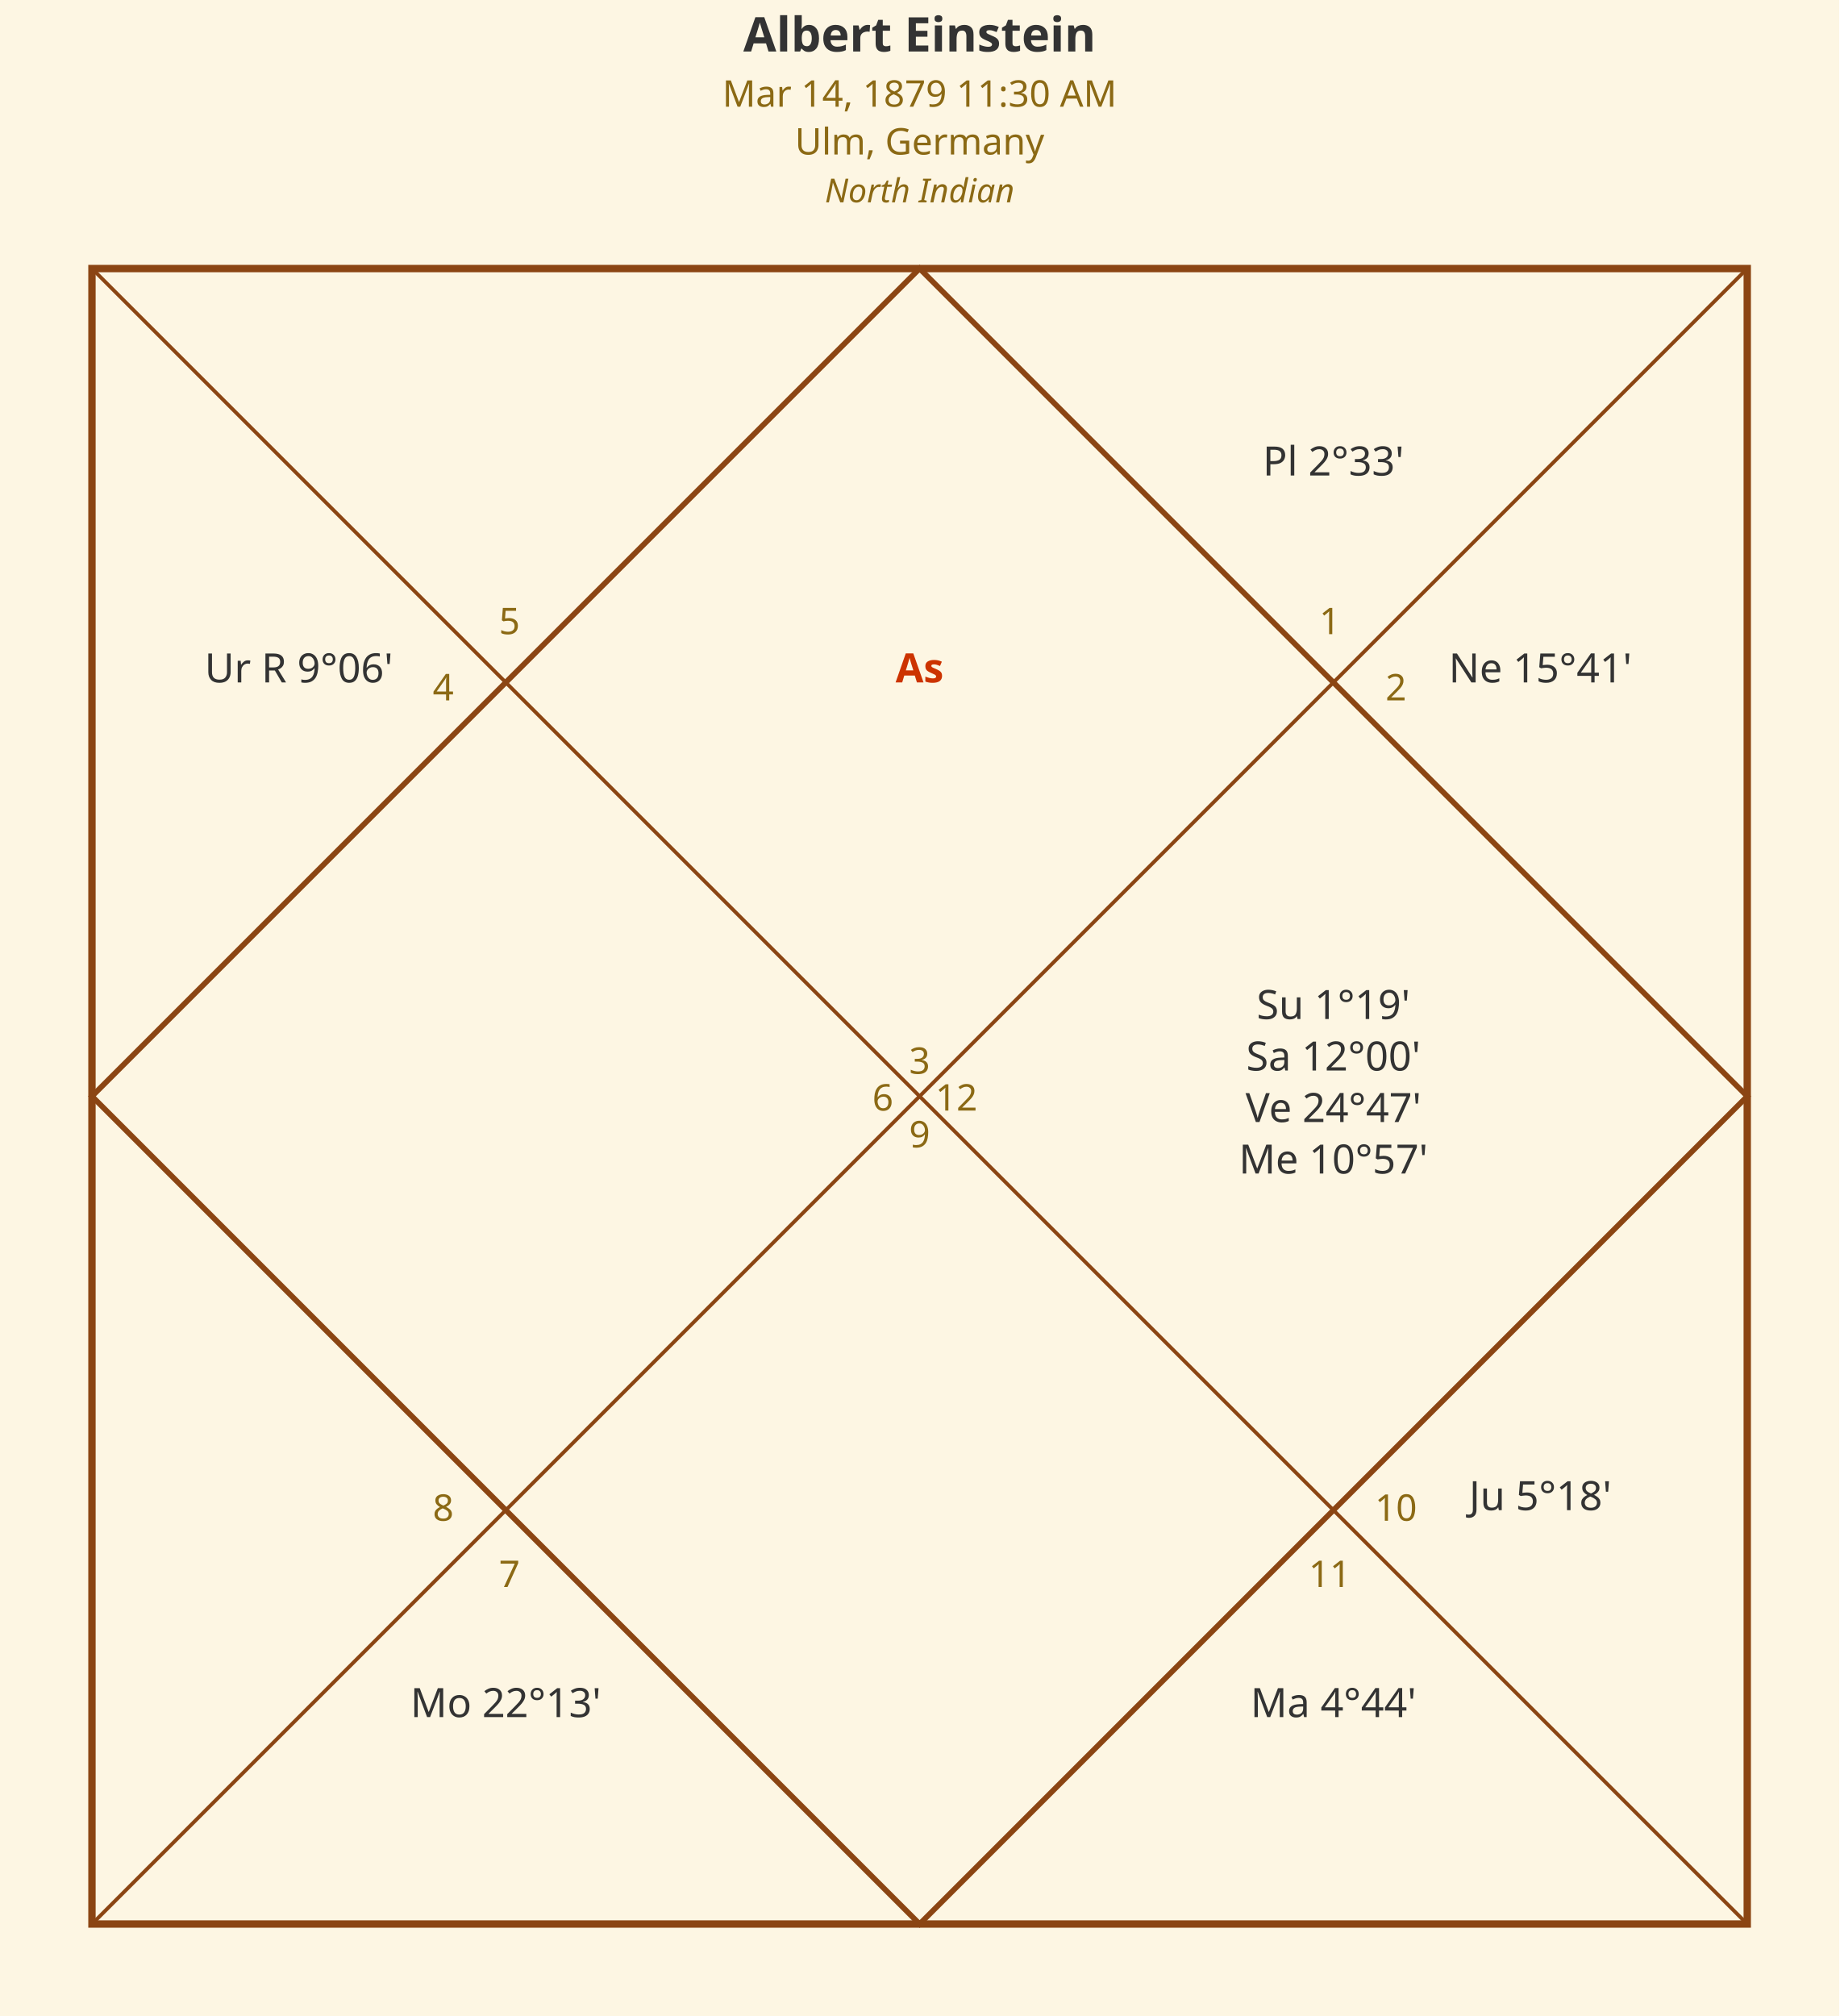
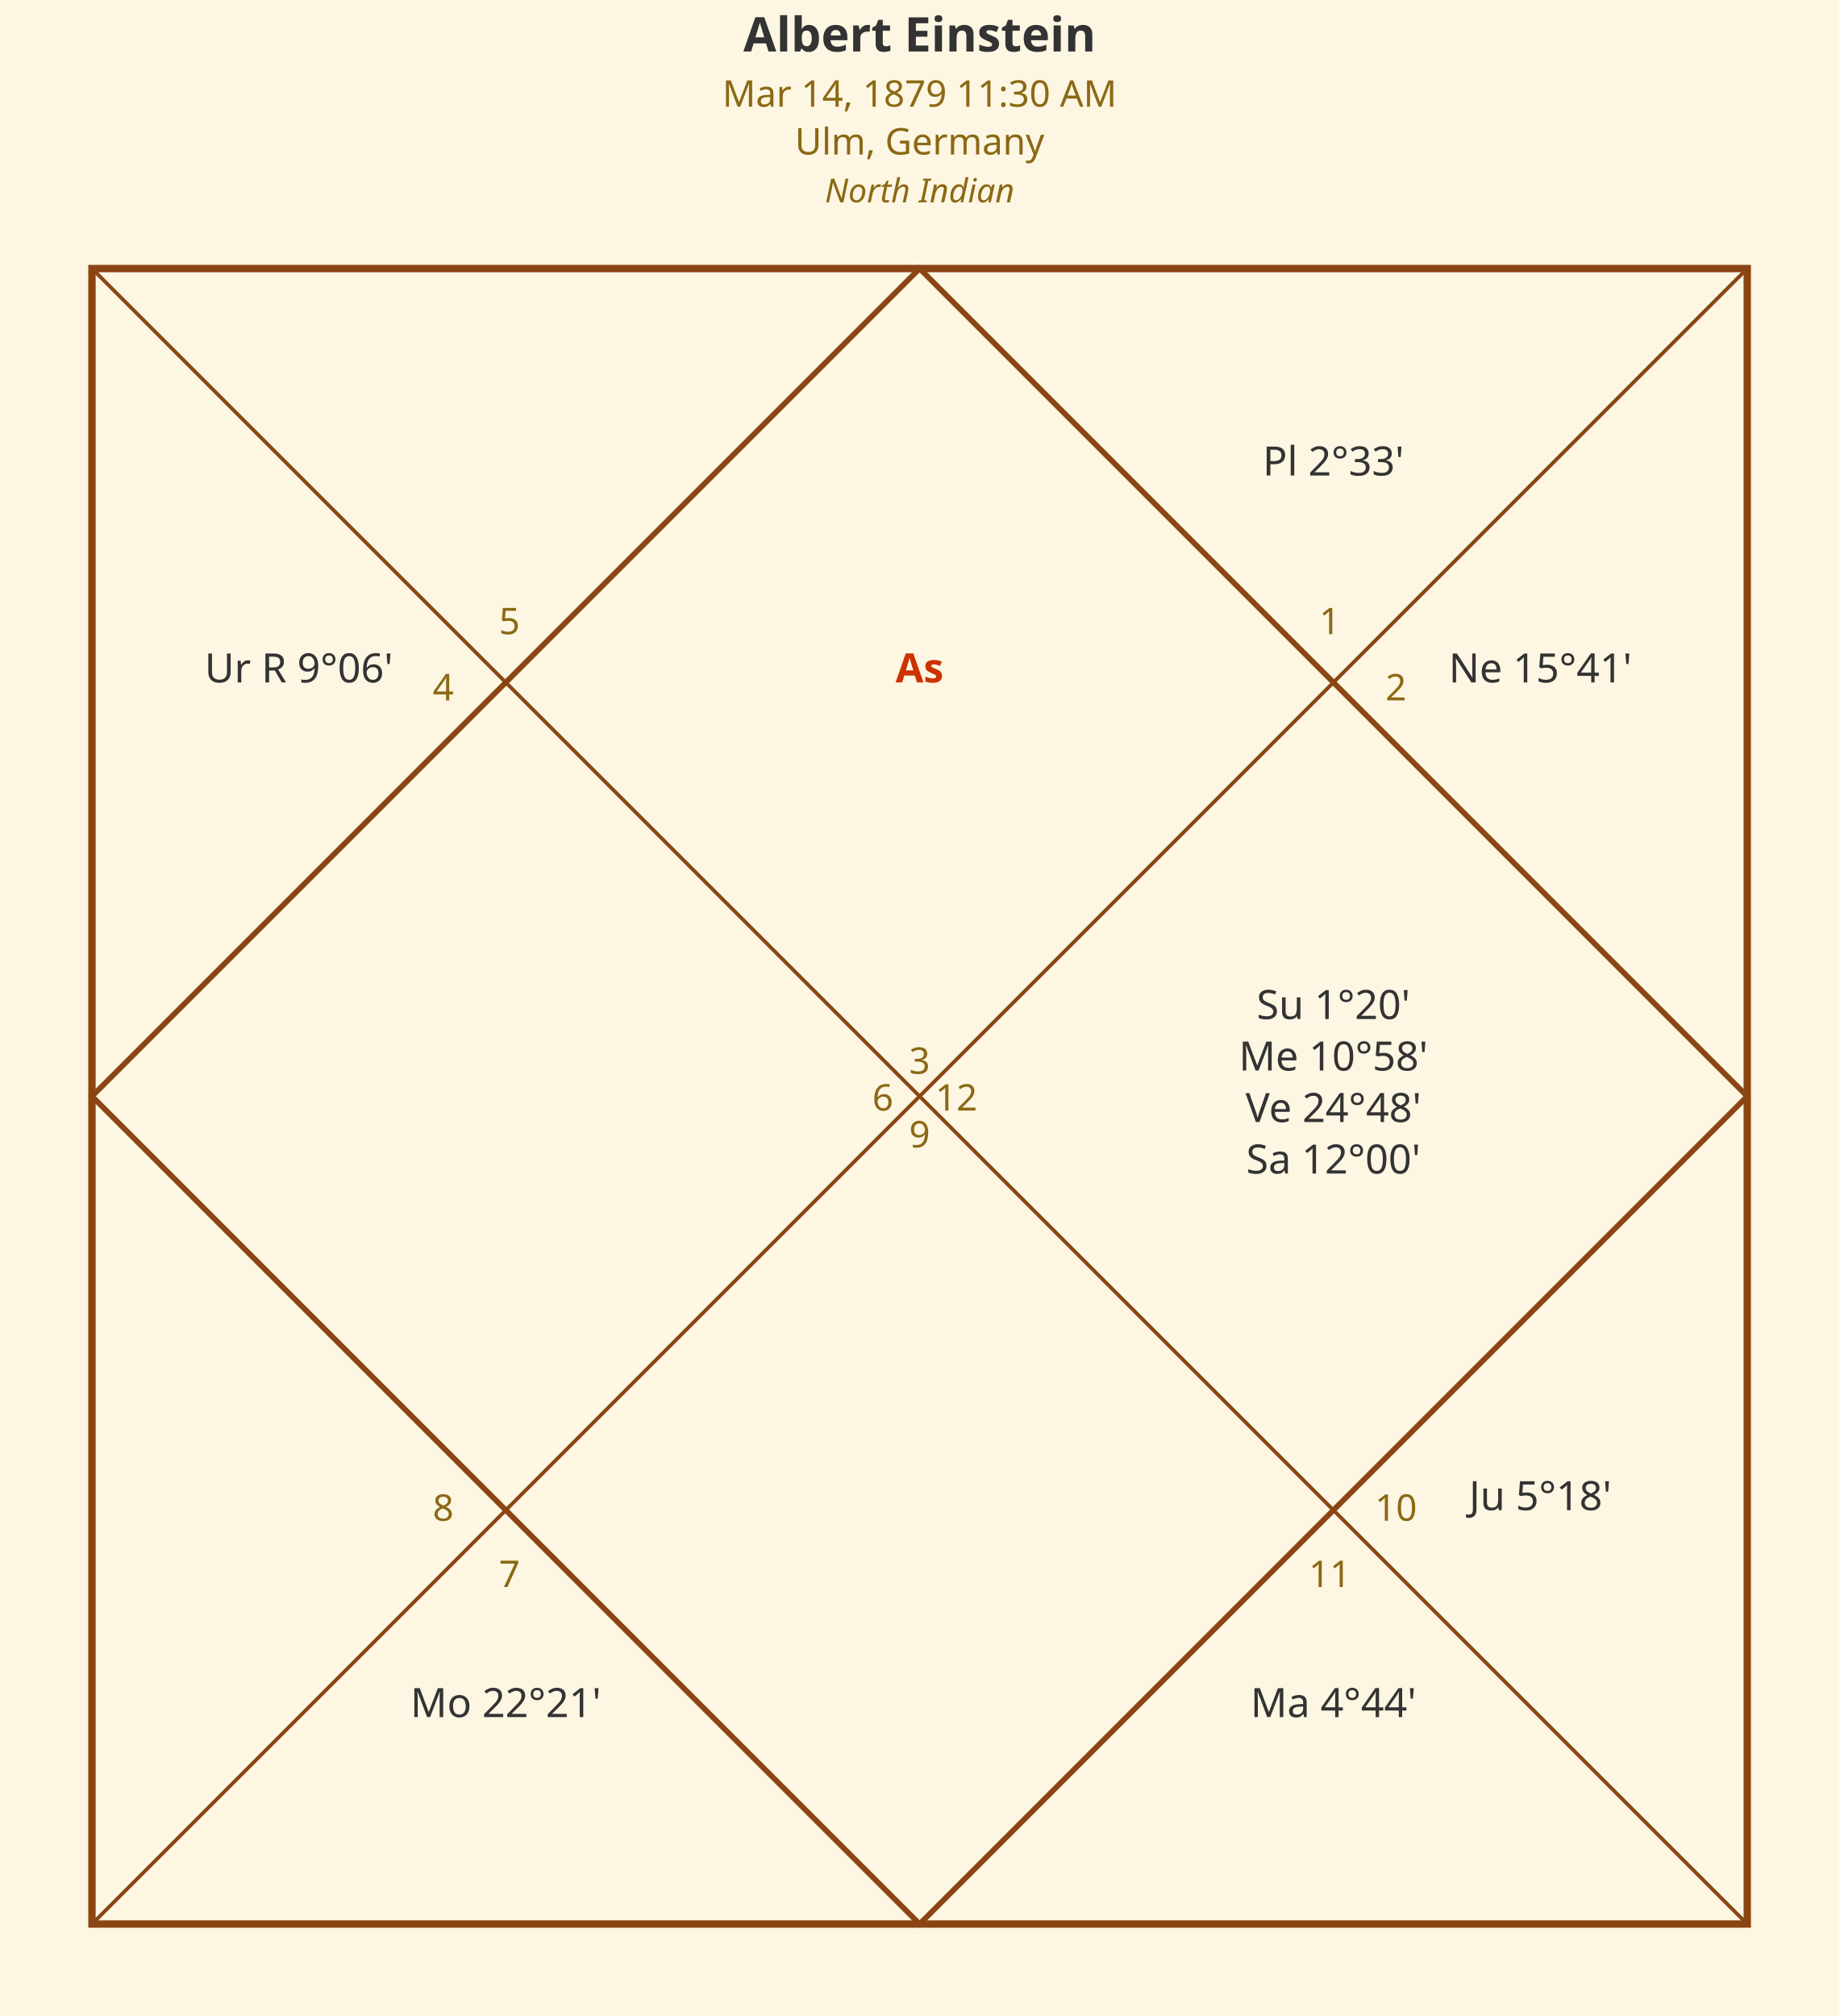
<svg xmlns="http://www.w3.org/2000/svg" baseProfile="full" height="548" version="1.1" width="500">
  <defs />
  <rect fill="#fdf6e3" height="548" width="500" x="0" y="0" />
  <rect fill="none" height="450.0" stroke="#8b4513" stroke-width="2" width="450.0" x="25.0" y="73.0" />
  <polygon fill="none" points="250.0,73.0 475.0,298.0 250.0,523.0 25.0,298.0" stroke="#8b4513" stroke-width="1.5" />
  <line stroke="#8b4513" stroke-width="1" x1="25.0" x2="475.0" y1="73.0" y2="523.0" />
  <line stroke="#8b4513" stroke-width="1" x1="475.0" x2="25.0" y1="73.0" y2="523.0" />
  <polygon fill="#fff0cc" opacity="0.4" points="25.0,73.0 250.0,73.0 475.0,73.0" stroke="none" />
  <text dominant-baseline="central" fill="#8b6914" font-family="sans-serif" font-size="10" text-anchor="middle" x="250.0" y="288.0">3</text>
  <text dominant-baseline="central" fill="#8b6914" font-family="sans-serif" font-size="10" text-anchor="middle" x="240.0" y="298.0">6</text>
  <text dominant-baseline="central" fill="#8b6914" font-family="sans-serif" font-size="10" text-anchor="middle" x="250.0" y="308.0">9</text>
  <text dominant-baseline="central" fill="#8b6914" font-family="sans-serif" font-size="10" text-anchor="middle" x="260.0" y="298.0">12</text>
  <text dominant-baseline="central" fill="#8b6914" font-family="sans-serif" font-size="10" text-anchor="middle" x="120.5" y="186.5">4</text>
  <text dominant-baseline="central" fill="#8b6914" font-family="sans-serif" font-size="10" text-anchor="middle" x="138.5" y="168.5">5</text>
  <text dominant-baseline="central" fill="#8b6914" font-family="sans-serif" font-size="10" text-anchor="middle" x="138.5" y="427.5">7</text>
  <text dominant-baseline="central" fill="#8b6914" font-family="sans-serif" font-size="10" text-anchor="middle" x="120.5" y="409.5">8</text>
  <text dominant-baseline="central" fill="#8b6914" font-family="sans-serif" font-size="10" text-anchor="middle" x="379.5" y="409.5">10</text>
  <text dominant-baseline="central" fill="#8b6914" font-family="sans-serif" font-size="10" text-anchor="middle" x="361.5" y="427.5">11</text>
  <text dominant-baseline="central" fill="#8b6914" font-family="sans-serif" font-size="10" text-anchor="middle" x="361.5" y="168.5">1</text>
  <text dominant-baseline="central" fill="#8b6914" font-family="sans-serif" font-size="10" text-anchor="middle" x="379.5" y="186.5">2</text>
  <text fill="#cc3300" font-family="sans-serif" font-size="11" font-weight="bold" text-anchor="middle" x="250.0" y="185.5">As</text>
  <text fill="#333333" font-family="sans-serif" font-size="11" text-anchor="middle" x="81.25" y="185.5">Ur R 9°06'</text>
-   <text fill="#333333" font-family="sans-serif" font-size="11" text-anchor="middle" x="137.5" y="466.75">Mo 22°13'</text>
+   <text fill="#333333" font-family="sans-serif" font-size="11" text-anchor="middle" x="137.5" y="466.75">Mo 22°21'</text>
  <text fill="#333333" font-family="sans-serif" font-size="11" text-anchor="middle" x="362.5" y="466.75">Ma 4°44'</text>
  <text fill="#333333" font-family="sans-serif" font-size="11" text-anchor="middle" x="418.75" y="410.5">Ju 5°18'</text>
-   <text fill="#333333" font-family="sans-serif" font-size="11" text-anchor="middle" x="362.5" y="277.0">Su 1°19'</text>
-   <text fill="#333333" font-family="sans-serif" font-size="11" text-anchor="middle" x="362.5" y="291.0">Sa 12°00'</text>
-   <text fill="#333333" font-family="sans-serif" font-size="11" text-anchor="middle" x="362.5" y="305.0">Ve 24°47'</text>
-   <text fill="#333333" font-family="sans-serif" font-size="11" text-anchor="middle" x="362.5" y="319.0">Me 10°57'</text>
+   <text fill="#333333" font-family="sans-serif" font-size="11" text-anchor="middle" x="362.5" y="277.0">Su 1°20'</text>
+   <text fill="#333333" font-family="sans-serif" font-size="11" text-anchor="middle" x="362.5" y="291.0">Me 10°58'</text>
+   <text fill="#333333" font-family="sans-serif" font-size="11" text-anchor="middle" x="362.5" y="305.0">Ve 24°48'</text>
+   <text fill="#333333" font-family="sans-serif" font-size="11" text-anchor="middle" x="362.5" y="319.0">Sa 12°00'</text>
  <text fill="#333333" font-family="sans-serif" font-size="11" text-anchor="middle" x="418.75" y="185.5">Ne 15°41'</text>
  <text fill="#333333" font-family="sans-serif" font-size="11" text-anchor="middle" x="362.5" y="129.25">Pl 2°33'</text>
  <text fill="#333333" font-family="sans-serif" font-size="13" font-weight="bold" text-anchor="middle" x="250.0" y="14">Albert Einstein</text>
  <text fill="#8b6914" font-family="sans-serif" font-size="10" text-anchor="middle" x="250.0" y="29">Mar 14, 1879  11:30 AM</text>
  <text fill="#8b6914" font-family="sans-serif" font-size="10" text-anchor="middle" x="250.0" y="42">Ulm, Germany</text>
  <text fill="#8b6914" font-family="sans-serif" font-size="9" font-style="italic" text-anchor="middle" x="250.0" y="55">North Indian</text>
</svg>
